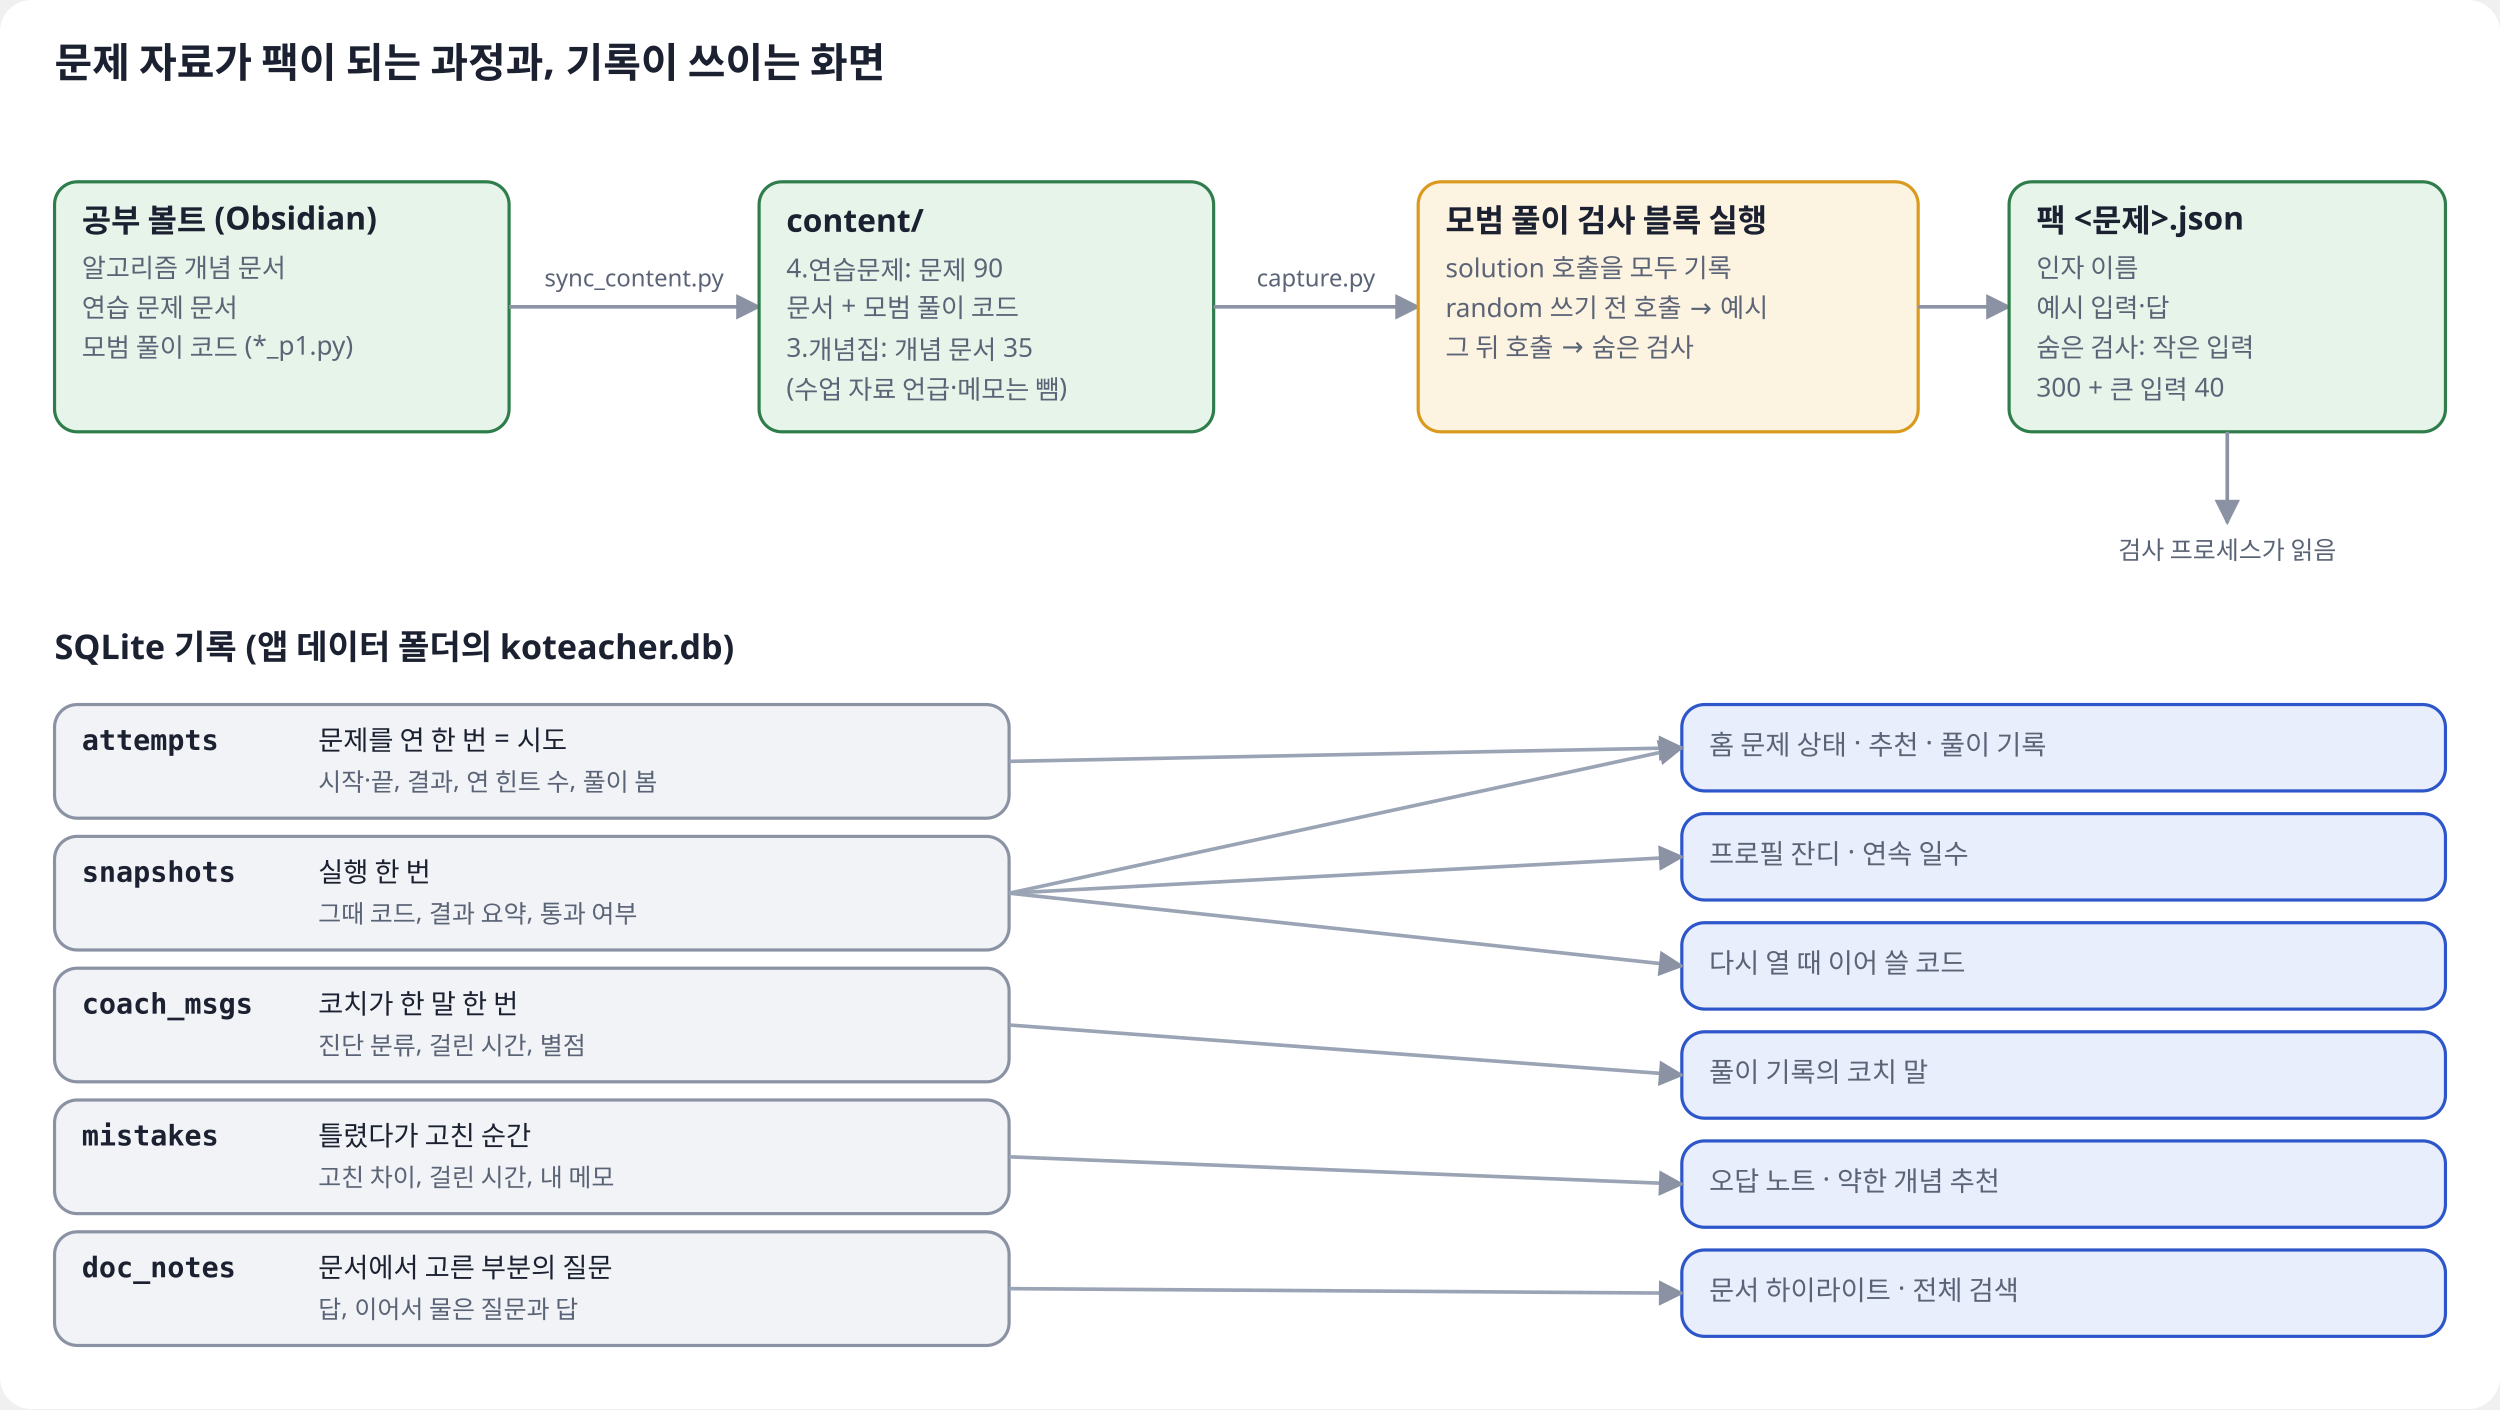
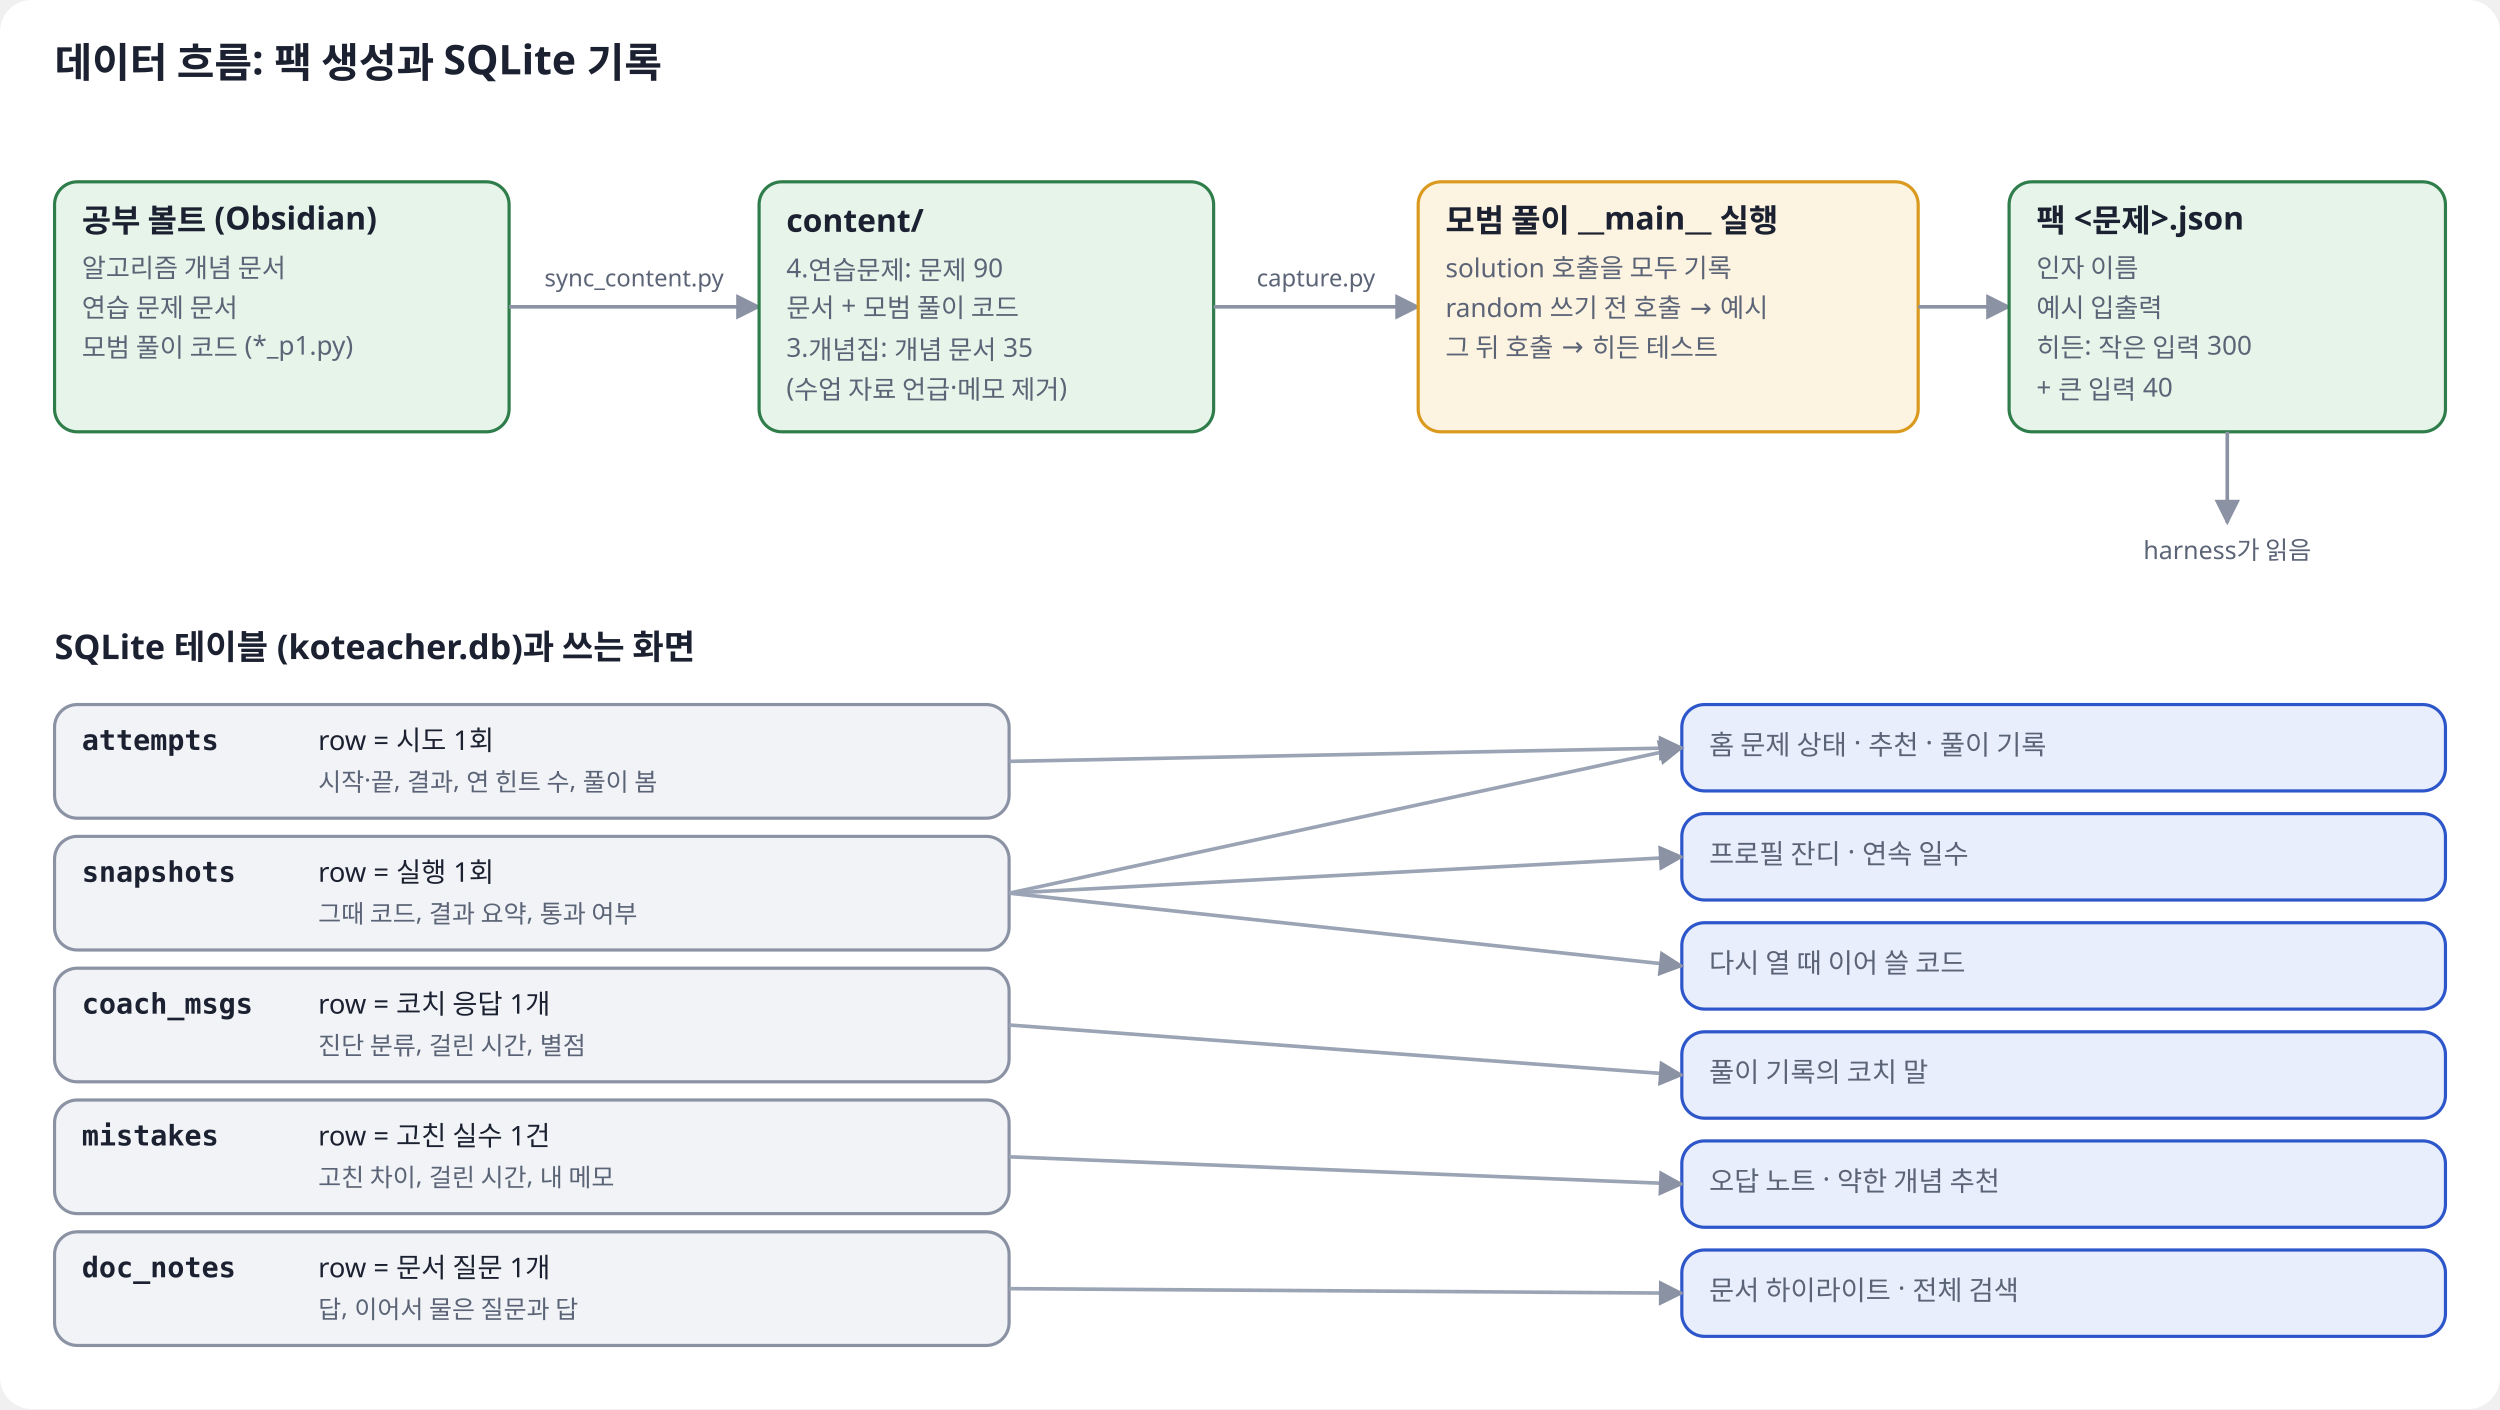
<svg xmlns="http://www.w3.org/2000/svg" viewBox="0 0 1100 620" width="1100" height="620">
  <defs>
    <marker id="a" viewBox="0 0 10 10" refX="9" refY="5" markerWidth="7" markerHeight="7" orient="auto-start-reverse">
      <path d="M0,0 L10,5 L0,10 z" fill="#8A92A3" />
    </marker>
    <marker id="b" viewBox="0 0 10 10" refX="9" refY="5" markerWidth="7" markerHeight="7" orient="auto-start-reverse">
      <path d="M0,0 L10,5 L0,10 z" fill="#2C56C9" />
    </marker>
    <marker id="c" viewBox="0 0 10 10" refX="9" refY="5" markerWidth="7" markerHeight="7" orient="auto-start-reverse">
      <path d="M0,0 L10,5 L0,10 z" fill="#D99A1E" />
    </marker>
    <marker id="r" viewBox="0 0 10 10" refX="9" refY="5" markerWidth="7" markerHeight="7" orient="auto-start-reverse">
      <path d="M0,0 L10,5 L0,10 z" fill="#B93A27" />
    </marker>
    <marker id="g" viewBox="0 0 10 10" refX="9" refY="5" markerWidth="7" markerHeight="7" orient="auto-start-reverse">
      <path d="M0,0 L10,5 L0,10 z" fill="#2E7D4A" />
    </marker>
  </defs>
  <rect width="1100" height="620" rx="14" fill="#FFFFFF" />
-   <text x="24" y="34" font-family="'Apple SD Gothic Neo','Malgun Gothic','Noto Sans KR',sans-serif" font-size="18" font-weight="700" fill="#1B2130" text-anchor="start">문제 자료가 팩이 되는 과정과, 기록이 쓰이는 화면</text>
+   <text x="24" y="34" font-family="'Apple SD Gothic Neo','Malgun Gothic','Noto Sans KR',sans-serif" font-size="18" font-weight="700" fill="#1B2130" text-anchor="start">데이터 흐름: 팩 생성과 SQLite 기록</text>
  <rect x="24" y="80" width="200" height="110" rx="10" fill="#E6F4EA" stroke="#2E7D4A" stroke-width="1.4" />
  <text x="36" y="102" font-family="'Apple SD Gothic Neo','Malgun Gothic','Noto Sans KR',sans-serif" font-size="14" font-weight="700" fill="#1B2130" text-anchor="start">공부 볼트 (Obsidian)</text>
  <text x="36" y="122" font-family="'Apple SD Gothic Neo','Malgun Gothic','Noto Sans KR',sans-serif" font-size="11.5" font-weight="400" fill="#5B6476" text-anchor="start">알고리즘 개념 문서</text>
  <text x="36" y="139.5" font-family="'Apple SD Gothic Neo','Malgun Gothic','Noto Sans KR',sans-serif" font-size="11.5" font-weight="400" fill="#5B6476" text-anchor="start">연습 문제 문서</text>
  <text x="36" y="157.0" font-family="'Apple SD Gothic Neo','Malgun Gothic','Noto Sans KR',sans-serif" font-size="11.5" font-weight="400" fill="#5B6476" text-anchor="start">모범 풀이 코드 (*_p1.py)</text>
  <path d="M224,135 L334,135" fill="none" stroke="#8A92A3" stroke-width="1.6" marker-end="url(#a)" />
  <text x="279" y="126.0" font-family="'Apple SD Gothic Neo','Malgun Gothic','Noto Sans KR',sans-serif" font-size="10.5" font-weight="400" fill="#5B6476" text-anchor="middle">sync_content.py</text>
  <rect x="334" y="80" width="200" height="110" rx="10" fill="#E6F4EA" stroke="#2E7D4A" stroke-width="1.4" />
  <text x="346" y="102" font-family="'Apple SD Gothic Neo','Malgun Gothic','Noto Sans KR',sans-serif" font-size="14" font-weight="700" fill="#1B2130" text-anchor="start">content/</text>
  <text x="346" y="122" font-family="'Apple SD Gothic Neo','Malgun Gothic','Noto Sans KR',sans-serif" font-size="11.5" font-weight="400" fill="#5B6476" text-anchor="start">4.연습문제: 문제 90</text>
  <text x="346" y="139.5" font-family="'Apple SD Gothic Neo','Malgun Gothic','Noto Sans KR',sans-serif" font-size="11.5" font-weight="400" fill="#5B6476" text-anchor="start">  문서 + 모범 풀이 코드</text>
  <text x="346" y="157.0" font-family="'Apple SD Gothic Neo','Malgun Gothic','Noto Sans KR',sans-serif" font-size="11.5" font-weight="400" fill="#5B6476" text-anchor="start">3.개념집: 개념 문서 35</text>
-   <text x="346" y="174.5" font-family="'Apple SD Gothic Neo','Malgun Gothic','Noto Sans KR',sans-serif" font-size="11.5" font-weight="400" fill="#5B6476" text-anchor="start">(수업 자료 언급·메모는 뺌)</text>
+   <text x="346" y="174.5" font-family="'Apple SD Gothic Neo','Malgun Gothic','Noto Sans KR',sans-serif" font-size="11.5" font-weight="400" fill="#5B6476" text-anchor="start">(수업 자료 언급·메모 제거)</text>
  <path d="M534,135 L624,135" fill="none" stroke="#8A92A3" stroke-width="1.6" marker-end="url(#a)" />
  <text x="579" y="126.0" font-family="'Apple SD Gothic Neo','Malgun Gothic','Noto Sans KR',sans-serif" font-size="10.5" font-weight="400" fill="#5B6476" text-anchor="middle">capture.py</text>
  <rect x="624" y="80" width="220" height="110" rx="10" fill="#FDF3E1" stroke="#D99A1E" stroke-width="1.4" />
-   <text x="636" y="102" font-family="'Apple SD Gothic Neo','Malgun Gothic','Noto Sans KR',sans-serif" font-size="14" font-weight="700" fill="#1B2130" text-anchor="start">모범 풀이 검사 블록 실행</text>
+   <text x="636" y="102" font-family="'Apple SD Gothic Neo','Malgun Gothic','Noto Sans KR',sans-serif" font-size="14" font-weight="700" fill="#1B2130" text-anchor="start">모범 풀이 __main__ 실행</text>
  <text x="636" y="122" font-family="'Apple SD Gothic Neo','Malgun Gothic','Noto Sans KR',sans-serif" font-size="11.5" font-weight="400" fill="#5B6476" text-anchor="start">solution 호출을 모두 기록</text>
  <text x="636" y="139.5" font-family="'Apple SD Gothic Neo','Malgun Gothic','Noto Sans KR',sans-serif" font-size="11.5" font-weight="400" fill="#5B6476" text-anchor="start">random 쓰기 전 호출 → 예시</text>
-   <text x="636" y="157.0" font-family="'Apple SD Gothic Neo','Malgun Gothic','Noto Sans KR',sans-serif" font-size="11.5" font-weight="400" fill="#5B6476" text-anchor="start">그 뒤 호출 → 숨은 검사</text>
+   <text x="636" y="157.0" font-family="'Apple SD Gothic Neo','Malgun Gothic','Noto Sans KR',sans-serif" font-size="11.5" font-weight="400" fill="#5B6476" text-anchor="start">그 뒤 호출 → 히든 테스트</text>
  <path d="M844,135 L884,135" fill="none" stroke="#8A92A3" stroke-width="1.6" marker-end="url(#a)" />
  <rect x="884" y="80" width="192" height="110" rx="10" fill="#E6F4EA" stroke="#2E7D4A" stroke-width="1.4" />
  <text x="896" y="102" font-family="'Apple SD Gothic Neo','Malgun Gothic','Noto Sans KR',sans-serif" font-size="14" font-weight="700" fill="#1B2130" text-anchor="start">팩 &lt;문제&gt;.json</text>
  <text x="896" y="122" font-family="'Apple SD Gothic Neo','Malgun Gothic','Noto Sans KR',sans-serif" font-size="11.5" font-weight="400" fill="#5B6476" text-anchor="start">인자 이름</text>
-   <text x="896" y="139.5" font-family="'Apple SD Gothic Neo','Malgun Gothic','Noto Sans KR',sans-serif" font-size="11.5" font-weight="400" fill="#5B6476" text-anchor="start">예시 입력·답</text>
-   <text x="896" y="157.0" font-family="'Apple SD Gothic Neo','Malgun Gothic','Noto Sans KR',sans-serif" font-size="11.5" font-weight="400" fill="#5B6476" text-anchor="start">숨은 검사: 작은 입력</text>
-   <text x="896" y="174.5" font-family="'Apple SD Gothic Neo','Malgun Gothic','Noto Sans KR',sans-serif" font-size="11.5" font-weight="400" fill="#5B6476" text-anchor="start">300 + 큰 입력 40</text>
+   <text x="896" y="139.5" font-family="'Apple SD Gothic Neo','Malgun Gothic','Noto Sans KR',sans-serif" font-size="11.5" font-weight="400" fill="#5B6476" text-anchor="start">예시 입출력</text>
+   <text x="896" y="157.0" font-family="'Apple SD Gothic Neo','Malgun Gothic','Noto Sans KR',sans-serif" font-size="11.5" font-weight="400" fill="#5B6476" text-anchor="start">히든: 작은 입력 300</text>
+   <text x="896" y="174.5" font-family="'Apple SD Gothic Neo','Malgun Gothic','Noto Sans KR',sans-serif" font-size="11.5" font-weight="400" fill="#5B6476" text-anchor="start">+ 큰 입력 40</text>
  <path d="M980,190 L980,230" fill="none" stroke="#8A92A3" stroke-width="1.6" marker-end="url(#a)" />
-   <text x="980" y="246" font-family="'Apple SD Gothic Neo','Malgun Gothic','Noto Sans KR',sans-serif" font-size="11" font-weight="400" fill="#5B6476" text-anchor="middle">검사 프로세스가 읽음</text>
-   <text x="24" y="290" font-family="'Apple SD Gothic Neo','Malgun Gothic','Noto Sans KR',sans-serif" font-size="15" font-weight="700" fill="#1B2130" text-anchor="start">SQLite 기록 (앱 데이터 폴더의 koteacher.db)</text>
+   <text x="980" y="246" font-family="'Apple SD Gothic Neo','Malgun Gothic','Noto Sans KR',sans-serif" font-size="11" font-weight="400" fill="#5B6476" text-anchor="middle">harness가 읽음</text>
+   <text x="24" y="290" font-family="'Apple SD Gothic Neo','Malgun Gothic','Noto Sans KR',sans-serif" font-size="15" font-weight="700" fill="#1B2130" text-anchor="start">SQLite 테이블 (koteacher.db)과 쓰는 화면</text>
  <rect x="24" y="310" width="420" height="50" rx="10" fill="#F1F3F7" stroke="#8A92A3" stroke-width="1.4" />
  <text x="36" y="330" font-family="Menlo,Consolas,'D2Coding',monospace" font-size="12.5" font-weight="700" fill="#1B2130" text-anchor="start">attempts</text>
-   <text x="140" y="330" font-family="'Apple SD Gothic Neo','Malgun Gothic','Noto Sans KR',sans-serif" font-size="12" font-weight="400" fill="#1B2130" text-anchor="start">문제를 연 한 번 = 시도</text>
+   <text x="140" y="330" font-family="'Apple SD Gothic Neo','Malgun Gothic','Noto Sans KR',sans-serif" font-size="12" font-weight="400" fill="#1B2130" text-anchor="start">row = 시도 1회</text>
  <text x="140" y="348" font-family="'Apple SD Gothic Neo','Malgun Gothic','Noto Sans KR',sans-serif" font-size="11" font-weight="400" fill="#5B6476" text-anchor="start">시작·끝, 결과, 연 힌트 수, 풀이 봄</text>
  <rect x="24" y="368" width="420" height="50" rx="10" fill="#F1F3F7" stroke="#8A92A3" stroke-width="1.4" />
  <text x="36" y="388" font-family="Menlo,Consolas,'D2Coding',monospace" font-size="12.5" font-weight="700" fill="#1B2130" text-anchor="start">snapshots</text>
-   <text x="140" y="388" font-family="'Apple SD Gothic Neo','Malgun Gothic','Noto Sans KR',sans-serif" font-size="12" font-weight="400" fill="#1B2130" text-anchor="start">실행 한 번</text>
+   <text x="140" y="388" font-family="'Apple SD Gothic Neo','Malgun Gothic','Noto Sans KR',sans-serif" font-size="12" font-weight="400" fill="#1B2130" text-anchor="start">row = 실행 1회</text>
  <text x="140" y="406" font-family="'Apple SD Gothic Neo','Malgun Gothic','Noto Sans KR',sans-serif" font-size="11" font-weight="400" fill="#5B6476" text-anchor="start">그때 코드, 결과 요약, 통과 여부</text>
  <rect x="24" y="426" width="420" height="50" rx="10" fill="#F1F3F7" stroke="#8A92A3" stroke-width="1.4" />
  <text x="36" y="446" font-family="Menlo,Consolas,'D2Coding',monospace" font-size="12.5" font-weight="700" fill="#1B2130" text-anchor="start">coach_msgs</text>
-   <text x="140" y="446" font-family="'Apple SD Gothic Neo','Malgun Gothic','Noto Sans KR',sans-serif" font-size="12" font-weight="400" fill="#1B2130" text-anchor="start">코치가 한 말 한 번</text>
+   <text x="140" y="446" font-family="'Apple SD Gothic Neo','Malgun Gothic','Noto Sans KR',sans-serif" font-size="12" font-weight="400" fill="#1B2130" text-anchor="start">row = 코치 응답 1개</text>
  <text x="140" y="464" font-family="'Apple SD Gothic Neo','Malgun Gothic','Noto Sans KR',sans-serif" font-size="11" font-weight="400" fill="#5B6476" text-anchor="start">진단 분류, 걸린 시간, 별점</text>
  <rect x="24" y="484" width="420" height="50" rx="10" fill="#F1F3F7" stroke="#8A92A3" stroke-width="1.4" />
  <text x="36" y="504" font-family="Menlo,Consolas,'D2Coding',monospace" font-size="12.5" font-weight="700" fill="#1B2130" text-anchor="start">mistakes</text>
-   <text x="140" y="504" font-family="'Apple SD Gothic Neo','Malgun Gothic','Noto Sans KR',sans-serif" font-size="12" font-weight="400" fill="#1B2130" text-anchor="start">틀렸다가 고친 순간</text>
+   <text x="140" y="504" font-family="'Apple SD Gothic Neo','Malgun Gothic','Noto Sans KR',sans-serif" font-size="12" font-weight="400" fill="#1B2130" text-anchor="start">row = 고친 실수 1건</text>
  <text x="140" y="522" font-family="'Apple SD Gothic Neo','Malgun Gothic','Noto Sans KR',sans-serif" font-size="11" font-weight="400" fill="#5B6476" text-anchor="start">고친 차이, 걸린 시간, 내 메모</text>
  <rect x="24" y="542" width="420" height="50" rx="10" fill="#F1F3F7" stroke="#8A92A3" stroke-width="1.4" />
  <text x="36" y="562" font-family="Menlo,Consolas,'D2Coding',monospace" font-size="12.5" font-weight="700" fill="#1B2130" text-anchor="start">doc_notes</text>
-   <text x="140" y="562" font-family="'Apple SD Gothic Neo','Malgun Gothic','Noto Sans KR',sans-serif" font-size="12" font-weight="400" fill="#1B2130" text-anchor="start">문서에서 고른 부분의 질문</text>
+   <text x="140" y="562" font-family="'Apple SD Gothic Neo','Malgun Gothic','Noto Sans KR',sans-serif" font-size="12" font-weight="400" fill="#1B2130" text-anchor="start">row = 문서 질문 1개</text>
  <text x="140" y="580" font-family="'Apple SD Gothic Neo','Malgun Gothic','Noto Sans KR',sans-serif" font-size="11" font-weight="400" fill="#5B6476" text-anchor="start">답, 이어서 물은 질문과 답</text>
  <rect x="740" y="310" width="336" height="38" rx="10" fill="#E8EEFC" stroke="#2C56C9" stroke-width="1.4" />
  <text x="752" y="332" font-family="'Apple SD Gothic Neo','Malgun Gothic','Noto Sans KR',sans-serif" font-size="12" font-weight="400" fill="#5B6476" text-anchor="start">홈 문제 상태 · 추천 · 풀이 기록</text>
  <path d="M444,335 L740,329" fill="none" stroke="#9AA4B5" stroke-width="1.6" marker-end="url(#a)" />
  <path d="M444,393 L740,329" fill="none" stroke="#9AA4B5" stroke-width="1.6" marker-end="url(#a)" />
  <rect x="740" y="358" width="336" height="38" rx="10" fill="#E8EEFC" stroke="#2C56C9" stroke-width="1.4" />
  <text x="752" y="380" font-family="'Apple SD Gothic Neo','Malgun Gothic','Noto Sans KR',sans-serif" font-size="12" font-weight="400" fill="#5B6476" text-anchor="start">프로필 잔디 · 연속 일수</text>
  <path d="M444,393 L740,377" fill="none" stroke="#9AA4B5" stroke-width="1.6" marker-end="url(#a)" />
  <rect x="740" y="406" width="336" height="38" rx="10" fill="#E8EEFC" stroke="#2C56C9" stroke-width="1.4" />
  <text x="752" y="428" font-family="'Apple SD Gothic Neo','Malgun Gothic','Noto Sans KR',sans-serif" font-size="12" font-weight="400" fill="#5B6476" text-anchor="start">다시 열 때 이어 쓸 코드</text>
  <path d="M444,393 L740,425" fill="none" stroke="#9AA4B5" stroke-width="1.6" marker-end="url(#a)" />
  <rect x="740" y="454" width="336" height="38" rx="10" fill="#E8EEFC" stroke="#2C56C9" stroke-width="1.4" />
  <text x="752" y="476" font-family="'Apple SD Gothic Neo','Malgun Gothic','Noto Sans KR',sans-serif" font-size="12" font-weight="400" fill="#5B6476" text-anchor="start">풀이 기록의 코치 말</text>
  <path d="M444,451 L740,473" fill="none" stroke="#9AA4B5" stroke-width="1.6" marker-end="url(#a)" />
  <rect x="740" y="502" width="336" height="38" rx="10" fill="#E8EEFC" stroke="#2C56C9" stroke-width="1.4" />
  <text x="752" y="524" font-family="'Apple SD Gothic Neo','Malgun Gothic','Noto Sans KR',sans-serif" font-size="12" font-weight="400" fill="#5B6476" text-anchor="start">오답 노트 · 약한 개념 추천</text>
  <path d="M444,509 L740,521" fill="none" stroke="#9AA4B5" stroke-width="1.6" marker-end="url(#a)" />
  <rect x="740" y="550" width="336" height="38" rx="10" fill="#E8EEFC" stroke="#2C56C9" stroke-width="1.4" />
  <text x="752" y="572" font-family="'Apple SD Gothic Neo','Malgun Gothic','Noto Sans KR',sans-serif" font-size="12" font-weight="400" fill="#5B6476" text-anchor="start">문서 하이라이트 · 전체 검색</text>
  <path d="M444,567 L740,569" fill="none" stroke="#9AA4B5" stroke-width="1.6" marker-end="url(#a)" />
</svg>
